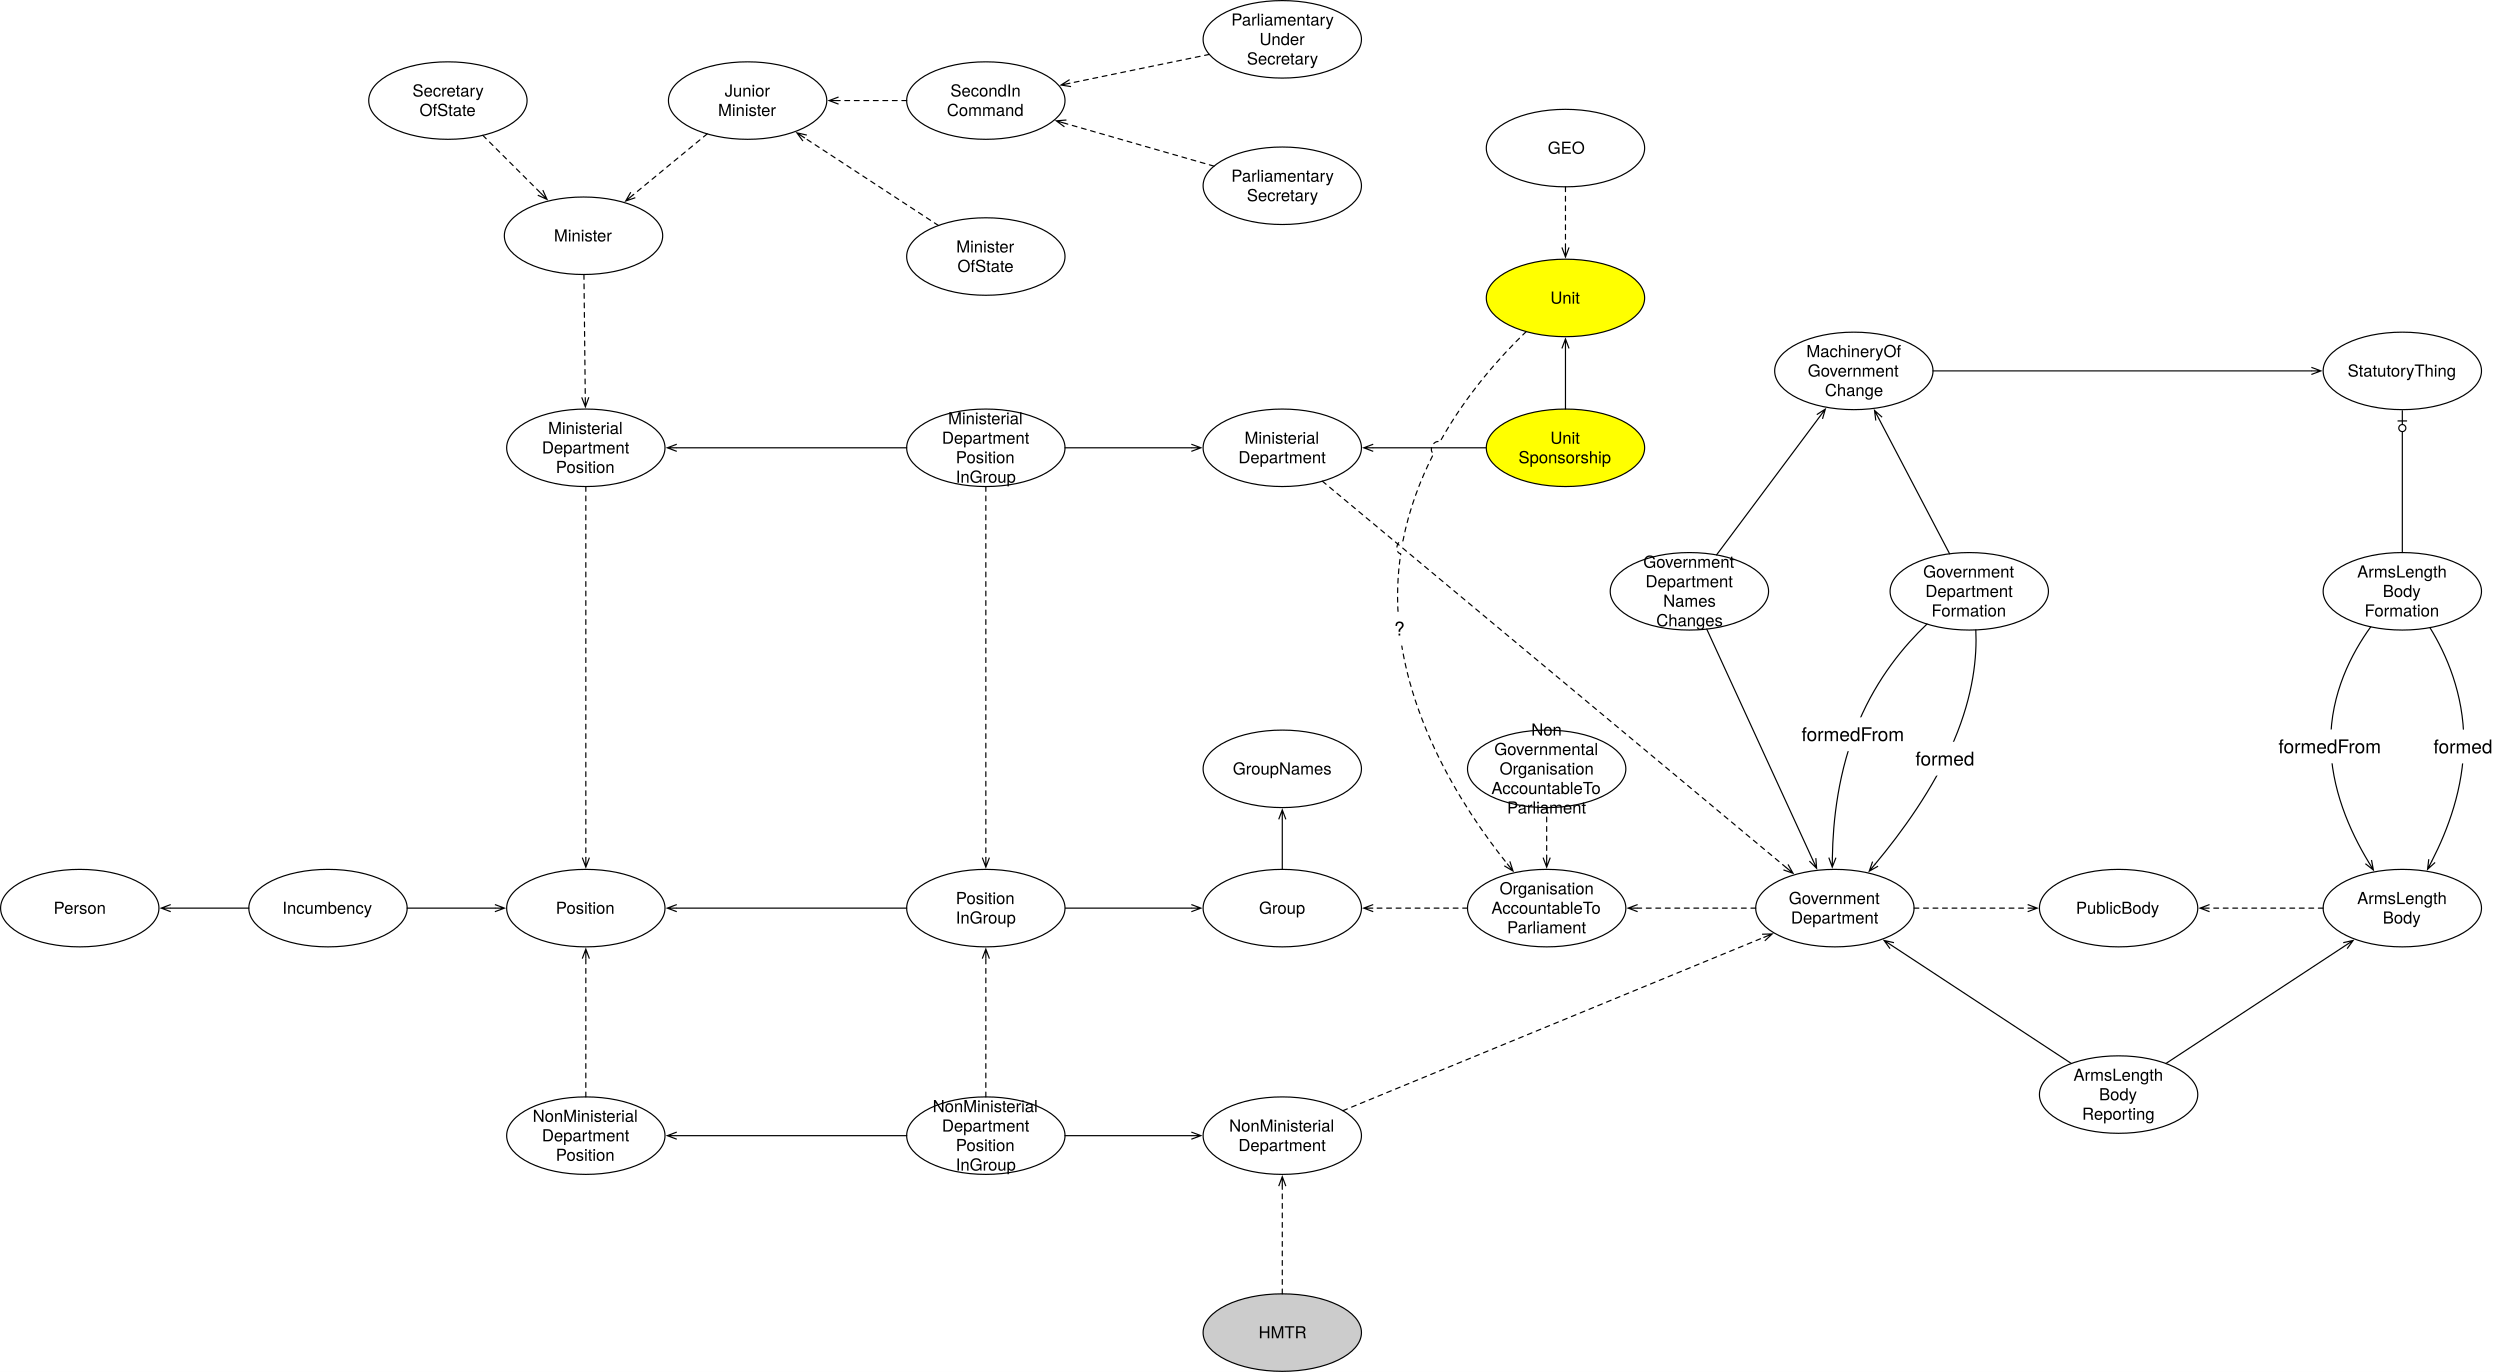
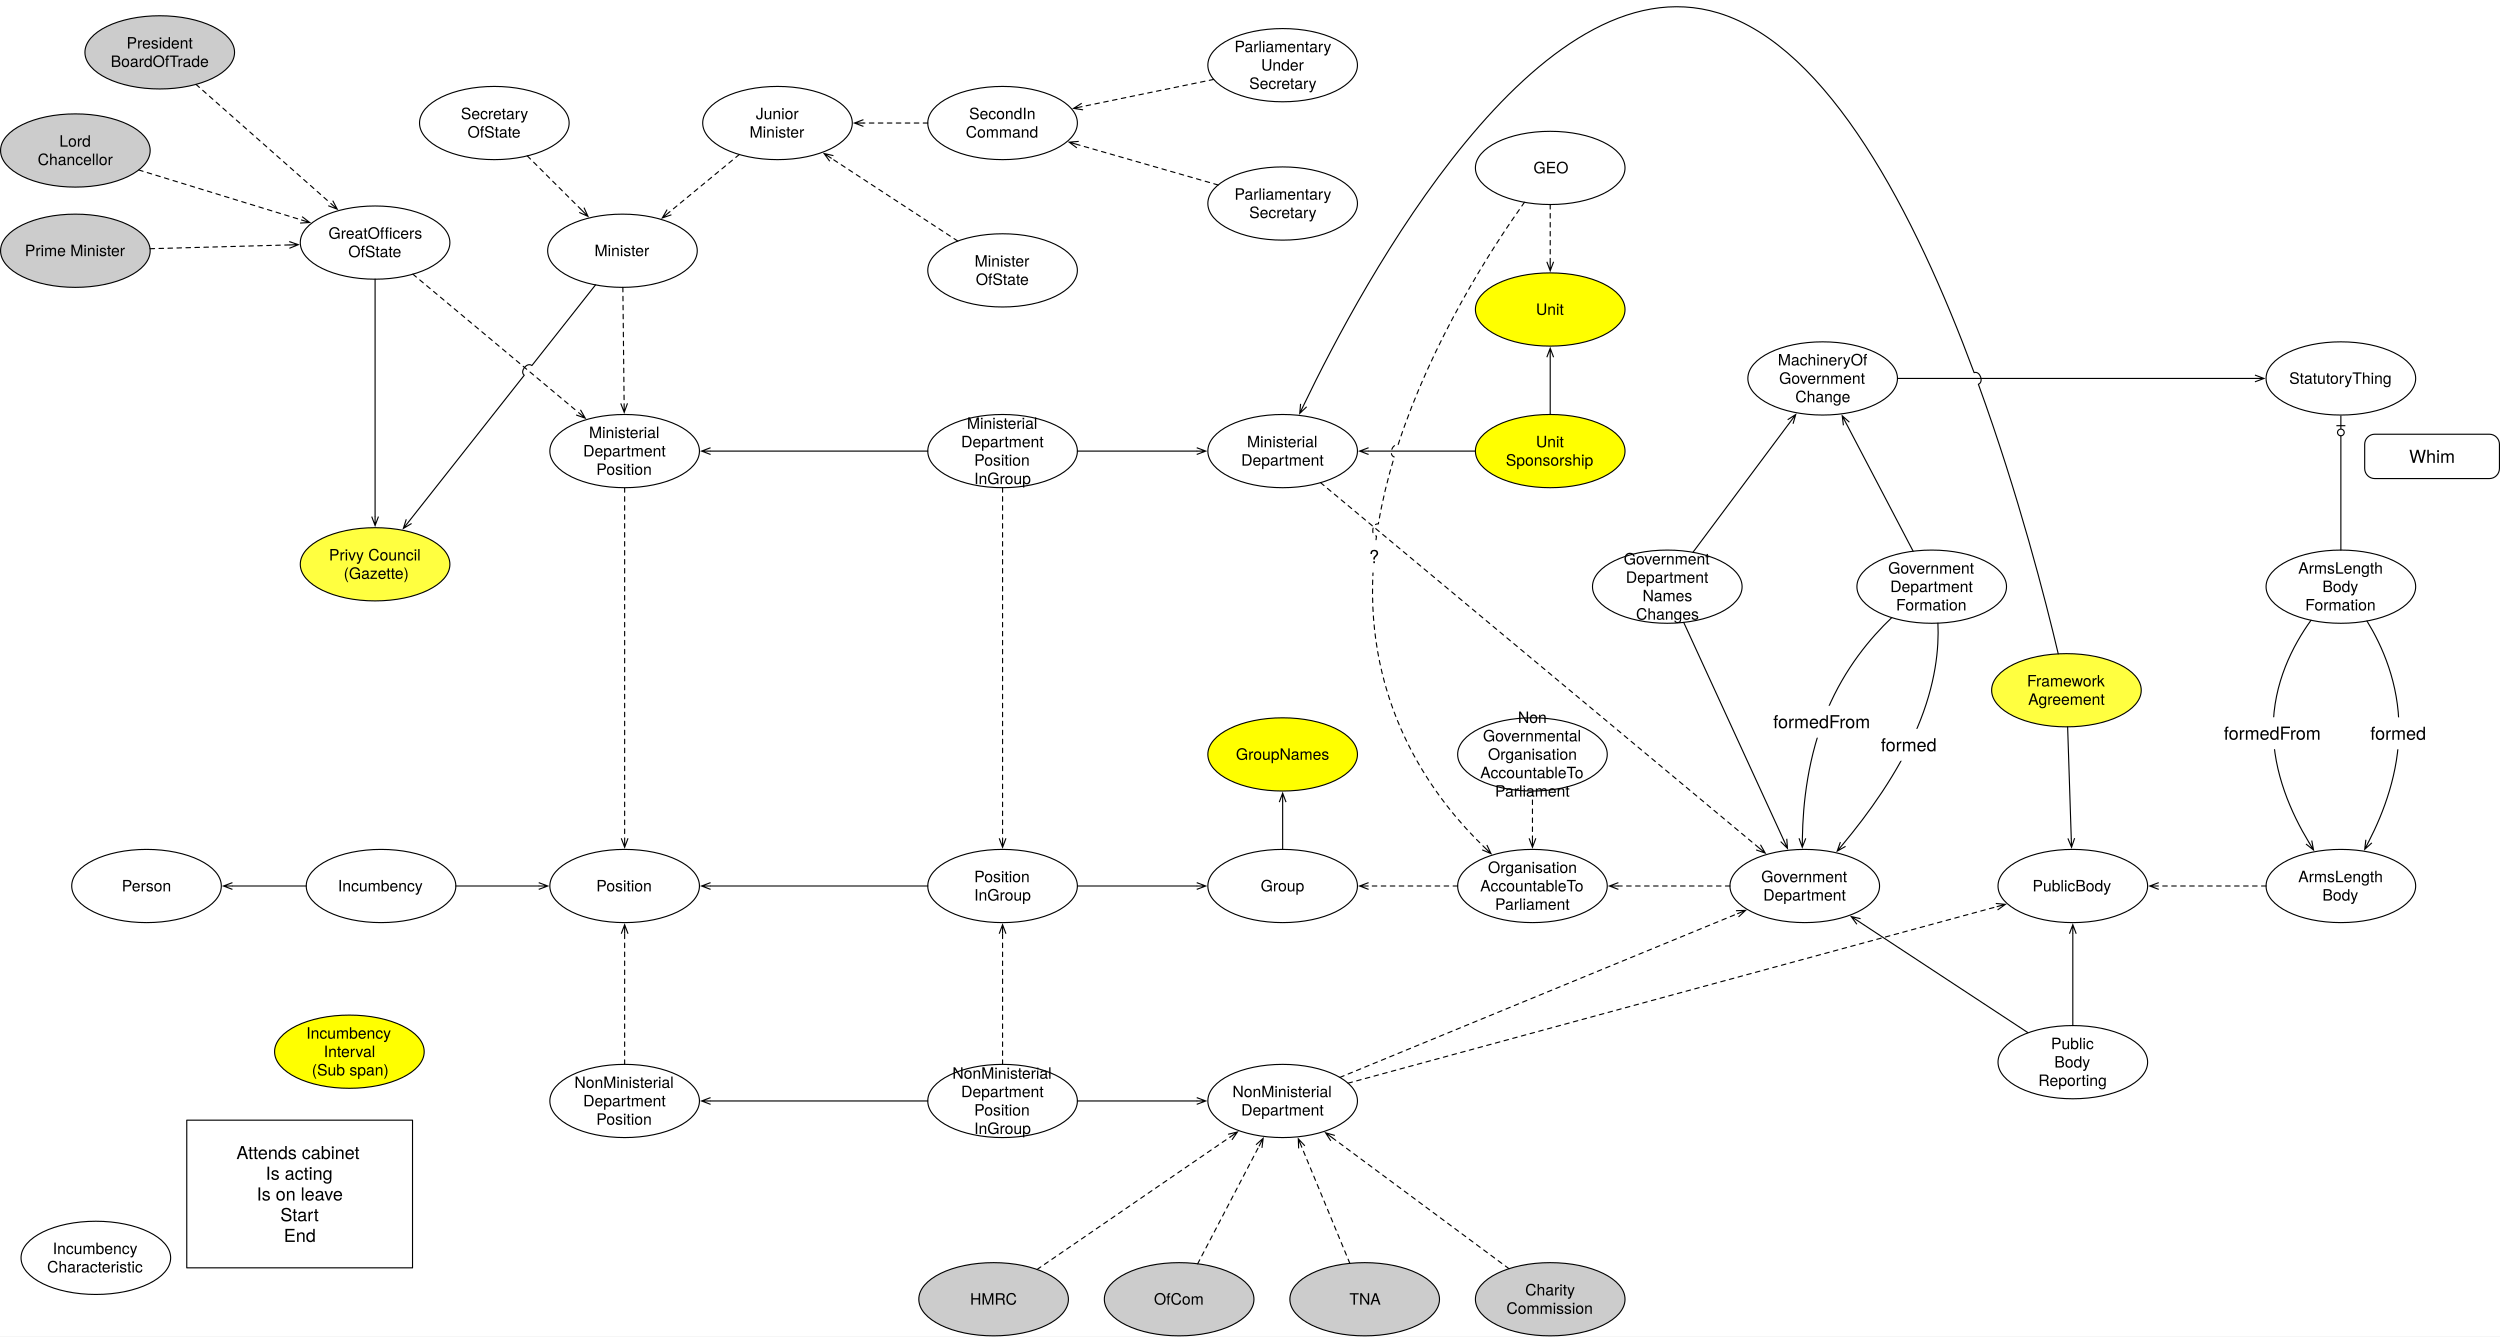
- <svg xmlns="http://www.w3.org/2000/svg" version="1.1" viewBox="77.999 7.382 2103.441 1154.306" width="2103.441" height="1154.306">
+ <svg xmlns="http://www.w3.org/2000/svg" version="1.1" viewBox="14.636 -17.562 2226.328 1190.121" width="2226.328" height="1190.121">
  <defs>
    <marker orient="auto" overflow="visible" markerUnits="strokeWidth" id="StickArrow_Marker" stroke-linejoin="miter" stroke-miterlimit="10" viewBox="-1 -4 10 8" markerWidth="10" markerHeight="8" color="black">
      <g>
        <path d="M 8 0 L 0 0 M 0 -3 L 8 0 L 0 3" fill="none" stroke="currentColor" stroke-width="1" />
      </g>
    </marker>
    <marker orient="auto" overflow="visible" markerUnits="strokeWidth" id="BarBall_Marker" stroke-linejoin="miter" stroke-miterlimit="10" viewBox="-1 -5 20 10" markerWidth="20" markerHeight="10" color="black">
      <g>
        <path d="M 18 0 L 6 0 M 9 4 L 9 -4 M .879 2.121 C -.293 .95 -.293 -.95 .879 -2.121 C 2.05 -3.293 3.95 -3.293 5.121 -2.121 C 6.293 -.95 6.293 .95 5.121 2.121 C 3.95 3.293 2.05 3.293 .879 2.121" fill="none" stroke="currentColor" stroke-width="1" />
      </g>
    </marker>
  </defs>
-   <g id="Canvas_1" stroke-opacity="1" stroke-dasharray="none" fill="none" stroke="none" fill-opacity="1">
-     <rect fill="white" x="77.999" y="7.382" width="2103.441" height="1154.306" />
+   <g id="Canvas_1" stroke-dasharray="none" fill="none" fill-opacity="1" stroke="none" stroke-opacity="1">
+     <rect fill="white" x="14.636" y="-17.562" width="2226.328" height="1190.121" />
    <g id="Canvas_1_Layer_1">
      <g id="Line_6">
        <line x1="570.902" y1="416.747" x2="570.902" y2="728.955" marker-end="url(#StickArrow_Marker)" stroke="black" stroke-linecap="round" stroke-linejoin="round" stroke-dasharray="4.0,4.0" stroke-width="1" />
      </g>
      <g id="Graphic_16">
        <ellipse cx="1156.879" cy="771.453" rx="66.614" ry="32.598" fill="white" />
        <ellipse cx="1156.879" cy="771.453" rx="66.614" ry="32.598" stroke="black" stroke-linecap="round" stroke-linejoin="round" stroke-width="1" />
        <text transform="translate(1108.588 763.2571)" fill="black">
          <tspan font-family="Helvetica Neue" font-size="14" fill="black" x="28.712" y="13" xml:space="preserve">Group</tspan>
        </text>
      </g>
      <g id="Graphic_17">
        <ellipse cx="570.902" cy="771.453" rx="66.614" ry="32.598" fill="white" />
        <ellipse cx="570.902" cy="771.453" rx="66.614" ry="32.598" stroke="black" stroke-linecap="round" stroke-linejoin="round" stroke-width="1" />
        <text transform="translate(522.611 763.2571)" fill="black">
          <tspan font-family="Helvetica Neue" font-size="14" fill="black" x="23.014" y="13" xml:space="preserve">Position</tspan>
        </text>
      </g>
      <g id="Graphic_18">
        <ellipse cx="353.965" cy="771.453" rx="66.614" ry="32.598" fill="white" />
        <ellipse cx="353.965" cy="771.453" rx="66.614" ry="32.598" stroke="black" stroke-linecap="round" stroke-linejoin="round" stroke-width="1" />
        <text transform="translate(305.6735 763.2571)" fill="black">
          <tspan font-family="Helvetica Neue" font-size="14" fill="black" x="9.903" y="13" xml:space="preserve">Incumbency</tspan>
        </text>
      </g>
      <g id="Graphic_19">
        <ellipse cx="145.113" cy="771.453" rx="66.614" ry="32.598" fill="white" />
        <ellipse cx="145.113" cy="771.453" rx="66.614" ry="32.598" stroke="black" stroke-linecap="round" stroke-linejoin="round" stroke-width="1" />
        <text transform="translate(96.82194 763.2571)" fill="black">
          <tspan font-family="Helvetica Neue" font-size="14" fill="black" x="26.255" y="13" xml:space="preserve">Person</tspan>
        </text>
      </g>
      <g id="Line_20">
        <line x1="287.351" y1="771.453" x2="221.627" y2="771.453" marker-end="url(#StickArrow_Marker)" stroke="black" stroke-linecap="round" stroke-linejoin="round" stroke-width="1" />
      </g>
      <g id="Line_21">
        <line x1="420.579" y1="771.453" x2="494.388" y2="771.453" marker-end="url(#StickArrow_Marker)" stroke="black" stroke-linecap="round" stroke-linejoin="round" stroke-width="1" />
      </g>
      <g id="Line_22">
        <line x1="974.075" y1="771.453" x2="1080.365" y2="771.453" marker-end="url(#StickArrow_Marker)" stroke="black" stroke-linecap="round" stroke-linejoin="round" stroke-width="1" />
      </g>
      <g id="Graphic_24">
        <ellipse cx="907.461" cy="771.453" rx="66.614" ry="32.598" fill="white" />
        <ellipse cx="907.461" cy="771.453" rx="66.614" ry="32.598" stroke="black" stroke-linecap="round" stroke-linejoin="round" stroke-width="1" />
        <text transform="translate(859.1696 755.0611)" fill="black">
          <tspan font-family="Helvetica Neue" font-size="14" fill="black" x="23.014" y="13" xml:space="preserve">Position</tspan>
          <tspan font-family="Helvetica Neue" font-size="14" fill="black" x="23.007" y="29.392" xml:space="preserve">InGroup</tspan>
        </text>
      </g>
      <g id="Line_25">
        <line x1="840.847" y1="771.453" x2="647.417" y2="771.453" marker-end="url(#StickArrow_Marker)" stroke="black" stroke-linecap="round" stroke-linejoin="round" stroke-width="1" />
      </g>
      <g id="Graphic_26">
        <ellipse cx="568.957" cy="205.742" rx="66.614" ry="32.598" fill="white" />
        <ellipse cx="568.957" cy="205.742" rx="66.614" ry="32.598" stroke="black" stroke-linecap="round" stroke-linejoin="round" stroke-width="1" />
        <text transform="translate(520.6657 197.5462)" fill="black">
          <tspan font-family="Helvetica Neue" font-size="14" fill="black" x="23.399" y="13" xml:space="preserve">Minister</tspan>
        </text>
      </g>
      <g id="Graphic_27">
        <ellipse cx="1379.336" cy="771.453" rx="66.614" ry="32.598" fill="white" />
        <ellipse cx="1379.336" cy="771.453" rx="66.614" ry="32.598" stroke="black" stroke-linecap="round" stroke-linejoin="round" stroke-width="1" />
        <text transform="translate(1331.045 746.8651)" fill="black">
          <tspan font-family="Helvetica Neue" font-size="14" fill="black" x="8.685" y="13" xml:space="preserve">Organisation</tspan>
          <tspan font-family="Helvetica Neue" font-size="14" fill="black" x="1.748" y="29.392" xml:space="preserve">AccountableTo</tspan>
          <tspan font-family="Helvetica Neue" font-size="14" fill="black" x="14.971" y="45.784" xml:space="preserve">Parliament</tspan>
        </text>
      </g>
      <g id="Line_28">
        <line x1="1312.722" y1="771.453" x2="1233.393" y2="771.453" marker-end="url(#StickArrow_Marker)" stroke="black" stroke-linecap="round" stroke-linejoin="round" stroke-dasharray="4.0,4.0" stroke-width="1" />
      </g>
      <g id="Graphic_29">
        <ellipse cx="1379.336" cy="654.267" rx="66.614" ry="32.598" fill="white" />
        <ellipse cx="1379.336" cy="654.267" rx="66.614" ry="32.598" stroke="black" stroke-linecap="round" stroke-linejoin="round" stroke-width="1" />
        <text transform="translate(1331.045 613.287)" fill="black">
          <tspan font-family="Helvetica Neue" font-size="14" fill="black" x="35.327" y="13" xml:space="preserve">Non</tspan>
          <tspan font-family="Helvetica Neue" font-size="14" fill="black" x="4.212" y="29.392" xml:space="preserve">Governmental</tspan>
          <tspan font-family="Helvetica Neue" font-size="14" fill="black" x="8.685" y="45.784" xml:space="preserve">Organisation</tspan>
          <tspan font-family="Helvetica Neue" font-size="14" fill="black" x="1.748" y="62.176" xml:space="preserve">AccountableTo</tspan>
          <tspan font-family="Helvetica Neue" font-size="14" fill="black" x="14.971" y="78.568" xml:space="preserve">Parliament</tspan>
        </text>
      </g>
      <g id="Line_30">
        <line x1="1379.336" y1="686.865" x2="1379.336" y2="728.955" marker-end="url(#StickArrow_Marker)" stroke="black" stroke-linecap="round" stroke-linejoin="round" stroke-dasharray="4.0,4.0" stroke-width="1" />
      </g>
      <g id="Graphic_31">
        <ellipse cx="1621.828" cy="771.453" rx="66.614" ry="32.598" fill="white" />
        <ellipse cx="1621.828" cy="771.453" rx="66.614" ry="32.598" stroke="black" stroke-linecap="round" stroke-linejoin="round" stroke-width="1" />
        <text transform="translate(1573.537 755.0611)" fill="black">
          <tspan font-family="Helvetica Neue" font-size="14" fill="black" x="9.525" y="13" xml:space="preserve">Government</tspan>
          <tspan font-family="Helvetica Neue" font-size="14" fill="black" x="11.331" y="29.392" xml:space="preserve">Department</tspan>
        </text>
      </g>
      <g id="Line_32">
        <line x1="1555.214" y1="771.453" x2="1455.85" y2="771.453" marker-end="url(#StickArrow_Marker)" stroke="black" stroke-linecap="round" stroke-linejoin="round" stroke-dasharray="4.0,4.0" stroke-width="1" />
      </g>
      <g id="Graphic_33">
        <ellipse cx="1156.879" cy="384.148" rx="66.614" ry="32.598" fill="white" />
        <ellipse cx="1156.879" cy="384.148" rx="66.614" ry="32.598" stroke="black" stroke-linecap="round" stroke-linejoin="round" stroke-width="1" />
        <text transform="translate(1108.588 367.7564)" fill="black">
          <tspan font-family="Helvetica Neue" font-size="14" fill="black" x="16.532" y="13" xml:space="preserve">Ministerial</tspan>
          <tspan font-family="Helvetica Neue" font-size="14" fill="black" x="11.331" y="29.392" xml:space="preserve">Department</tspan>
        </text>
      </g>
      <g id="Line_34">
        <line x1="1190.629" y1="412.262" x2="1580.471" y2="737.003" marker-end="url(#StickArrow_Marker)" stroke="black" stroke-linecap="round" stroke-linejoin="round" stroke-dasharray="4.0,4.0" stroke-width="1" />
      </g>
      <g id="Graphic_35">
        <ellipse cx="1156.879" cy="962.887" rx="66.614" ry="32.598" fill="white" />
        <ellipse cx="1156.879" cy="962.887" rx="66.614" ry="32.598" stroke="black" stroke-linecap="round" stroke-linejoin="round" stroke-width="1" />
        <text transform="translate(1108.588 946.4947)" fill="black">
          <tspan font-family="Helvetica Neue" font-size="14" fill="black" x="3.568" y="13" xml:space="preserve">NonMinisterial</tspan>
          <tspan font-family="Helvetica Neue" font-size="14" fill="black" x="11.331" y="29.392" xml:space="preserve">Department</tspan>
        </text>
      </g>
      <g id="Line_36">
-         <line x1="1207.854" y1="941.899" x2="1561.698" y2="796.21" marker-end="url(#StickArrow_Marker)" stroke="black" stroke-linecap="round" stroke-linejoin="round" stroke-dasharray="4.0,4.0" stroke-width="1" />
+         <line x1="1215.116" y1="947.043" x2="1792.751" y2="789.895" marker-end="url(#StickArrow_Marker)" stroke="black" stroke-linecap="round" stroke-linejoin="round" stroke-dasharray="4.0,4.0" stroke-width="1" />
      </g>
      <g id="Graphic_37">
        <ellipse cx="2099.254" cy="771.453" rx="66.614" ry="32.598" fill="white" />
        <ellipse cx="2099.254" cy="771.453" rx="66.614" ry="32.598" stroke="black" stroke-linecap="round" stroke-linejoin="round" stroke-width="1" />
        <text transform="translate(2050.963 755.0611)" fill="black">
          <tspan font-family="Helvetica Neue" font-size="14" fill="black" x="10.295" y="13" xml:space="preserve">ArmsLength</tspan>
          <tspan font-family="Helvetica Neue" font-size="14" fill="black" x="31.827" y="29.392" xml:space="preserve">Body</tspan>
        </text>
      </g>
      <g id="Line_38">
        <line x1="1820.751" y1="902.181" x2="1669.892" y2="803.039" marker-end="url(#StickArrow_Marker)" stroke="black" stroke-linecap="round" stroke-linejoin="round" stroke-width="1" />
      </g>
      <g id="Graphic_41">
        <ellipse cx="1860.541" cy="771.453" rx="66.614" ry="32.598" fill="white" />
        <ellipse cx="1860.541" cy="771.453" rx="66.614" ry="32.598" stroke="black" stroke-linecap="round" stroke-linejoin="round" stroke-width="1" />
        <text transform="translate(1812.25 763.2571)" fill="black">
          <tspan font-family="Helvetica Neue" font-size="14" fill="black" x="12.381" y="13" xml:space="preserve">PublicBody</tspan>
        </text>
-       </g>
-       <g id="Line_42">
-         <line x1="1688.442" y1="771.453" x2="1784.027" y2="771.453" marker-end="url(#StickArrow_Marker)" stroke="black" stroke-linecap="round" stroke-linejoin="round" stroke-dasharray="4.0,4.0" stroke-width="1" />
      </g>
      <g id="Line_43">
        <line x1="2032.64" y1="771.453" x2="1937.055" y2="771.453" marker-end="url(#StickArrow_Marker)" stroke="black" stroke-linecap="round" stroke-linejoin="round" stroke-dasharray="4.0,4.0" stroke-width="1" />
      </g>
      <g id="Graphic_53">
        <ellipse cx="1734.885" cy="504.897" rx="66.614" ry="32.598" fill="white" />
        <ellipse cx="1734.885" cy="504.897" rx="66.614" ry="32.598" stroke="black" stroke-linecap="round" stroke-linejoin="round" stroke-width="1" />
        <text transform="translate(1686.594 480.3085)" fill="black">
          <tspan font-family="Helvetica Neue" font-size="14" fill="black" x="9.525" y="13" xml:space="preserve">Government</tspan>
          <tspan font-family="Helvetica Neue" font-size="14" fill="black" x="11.331" y="29.392" xml:space="preserve">Department</tspan>
          <tspan font-family="Helvetica Neue" font-size="14" fill="black" x="16.525" y="45.784" xml:space="preserve">Formation</tspan>
        </text>
      </g>
      <g id="Line_55">
        <path d="M 1699.302 532.463 C 1680.315 550.435 1657.696 577.493 1642 614.5 C 1624.569 655.598 1620.136 698.449 1619.716 728.972" marker-end="url(#StickArrow_Marker)" stroke="black" stroke-linecap="round" stroke-linejoin="round" stroke-width="1" />
      </g>
      <g id="Graphic_54">
        <rect x="1588.76" y="610.935" width="98.032" height="28.448" fill="white" />
        <text transform="translate(1593.76 615.935)" fill="black">
          <tspan font-family="Helvetica Neue" font-size="16" fill="black" x="0" y="15" xml:space="preserve">formedFrom</tspan>
        </text>
      </g>
      <g id="Line_57">
        <path d="M 1740.404 537.384 C 1741.474 559.419 1738.578 591.582 1722.071 630.5 C 1705.009 670.727 1677.68 708.094 1655.863 734.233" marker-end="url(#StickArrow_Marker)" stroke="black" stroke-linecap="round" stroke-linejoin="round" stroke-width="1" />
      </g>
      <g id="Graphic_56">
        <rect x="1684.595" y="631.494" width="60.976" height="28.448" fill="white" />
        <text transform="translate(1689.595 636.4938)" fill="black">
          <tspan font-family="Helvetica Neue" font-size="16" fill="black" x="0" y="15" xml:space="preserve">formed</tspan>
        </text>
      </g>
      <g id="Graphic_58">
        <ellipse cx="2099.254" cy="319.451" rx="66.614" ry="32.598" fill="white" />
        <ellipse cx="2099.254" cy="319.451" rx="66.614" ry="32.598" stroke="black" stroke-linecap="round" stroke-linejoin="round" stroke-width="1" />
        <text transform="translate(2050.963 311.2552)" fill="black">
          <tspan font-family="Helvetica Neue" font-size="14" fill="black" x="2.266" y="13" xml:space="preserve">StatutoryThing</tspan>
        </text>
      </g>
      <g id="Graphic_60">
        <ellipse cx="1637.776" cy="319.451" rx="66.614" ry="32.598" fill="white" />
        <ellipse cx="1637.776" cy="319.451" rx="66.614" ry="32.598" stroke="black" stroke-linecap="round" stroke-linejoin="round" stroke-width="1" />
        <text transform="translate(1589.485 294.8632)" fill="black">
          <tspan font-family="Helvetica Neue" font-size="14" fill="black" x="8.356" y="13" xml:space="preserve">MachineryOf</tspan>
          <tspan font-family="Helvetica Neue" font-size="14" fill="black" x="9.525" y="29.392" xml:space="preserve">Government</tspan>
          <tspan font-family="Helvetica Neue" font-size="14" fill="black" x="23.917" y="45.784" xml:space="preserve">Change</tspan>
        </text>
      </g>
      <g id="Line_63">
        <line x1="1704.39" y1="319.451" x2="2022.74" y2="319.451" marker-end="url(#StickArrow_Marker)" stroke="black" stroke-linecap="round" stroke-linejoin="round" stroke-width="1" />
      </g>
      <g id="Line_64">
        <line x1="1718.346" y1="473.313" x2="1658.907" y2="359.805" marker-end="url(#StickArrow_Marker)" stroke="black" stroke-linecap="round" stroke-linejoin="round" stroke-width="1" />
      </g>
      <g id="Graphic_65">
        <ellipse cx="1499.414" cy="504.897" rx="66.614" ry="32.598" fill="white" />
        <ellipse cx="1499.414" cy="504.897" rx="66.614" ry="32.598" stroke="black" stroke-linecap="round" stroke-linejoin="round" stroke-width="1" />
        <text transform="translate(1451.123 472.1125)" fill="black">
          <tspan font-family="Helvetica Neue" font-size="14" fill="black" x="9.525" y="13" xml:space="preserve">Government</tspan>
          <tspan font-family="Helvetica Neue" font-size="14" fill="black" x="11.331" y="29.392" xml:space="preserve">Department</tspan>
          <tspan font-family="Helvetica Neue" font-size="14" fill="black" x="26.248" y="45.784" xml:space="preserve">Names</tspan>
          <tspan font-family="Helvetica Neue" font-size="14" fill="black" x="20.417" y="62.176" xml:space="preserve">Changes</tspan>
        </text>
      </g>
      <g id="Line_66">
        <line x1="1514.022" y1="536.706" x2="1603.088" y2="730.647" marker-end="url(#StickArrow_Marker)" stroke="black" stroke-linecap="round" stroke-linejoin="round" stroke-width="1" />
      </g>
      <g id="Line_67">
        <line x1="1522.266" y1="474.268" x2="1609.004" y2="358.014" marker-end="url(#StickArrow_Marker)" stroke="black" stroke-linecap="round" stroke-linejoin="round" stroke-width="1" />
      </g>
      <g id="Graphic_68">
        <ellipse cx="2099.254" cy="504.897" rx="66.614" ry="32.598" fill="white" />
        <ellipse cx="2099.254" cy="504.897" rx="66.614" ry="32.598" stroke="black" stroke-linecap="round" stroke-linejoin="round" stroke-width="1" />
        <text transform="translate(2050.963 480.3085)" fill="black">
          <tspan font-family="Helvetica Neue" font-size="14" fill="black" x="10.295" y="13" xml:space="preserve">ArmsLength</tspan>
          <tspan font-family="Helvetica Neue" font-size="14" fill="black" x="31.827" y="29.392" xml:space="preserve">Body</tspan>
          <tspan font-family="Helvetica Neue" font-size="14" fill="black" x="16.525" y="45.784" xml:space="preserve">Formation</tspan>
        </text>
      </g>
      <g id="Line_70">
        <path d="M 2072.684 534.799 C 2056.533 557.132 2039 590.757 2039 631.494 C 2039 670.612 2055.168 706.759 2070.754 732.515" marker-end="url(#StickArrow_Marker)" stroke="black" stroke-linecap="round" stroke-linejoin="round" stroke-width="1" />
      </g>
      <g id="Graphic_69">
        <rect x="1990.037" y="621.166" width="98.032" height="28.448" fill="white" />
        <text transform="translate(1995.037 626.1658)" fill="black">
          <tspan font-family="Helvetica Neue" font-size="16" fill="black" x="0" y="15" xml:space="preserve">formedFrom</tspan>
        </text>
      </g>
      <g id="Line_72">
        <path d="M 2122.48 535.458 C 2136.236 557.79 2151 591.156 2151 631.494 C 2151 670.182 2137.419 705.963 2124.172 731.662" marker-end="url(#StickArrow_Marker)" stroke="black" stroke-linecap="round" stroke-linejoin="round" stroke-width="1" />
      </g>
      <g id="Graphic_71">
        <rect x="2120.464" y="621.258" width="60.976" height="28.448" fill="white" />
        <text transform="translate(2125.464 626.2577)" fill="black">
          <tspan font-family="Helvetica Neue" font-size="16" fill="black" x="0" y="15" xml:space="preserve">formed</tspan>
        </text>
      </g>
      <g id="Line_73">
        <line x1="2099.254" y1="472.298" x2="2099.254" y2="370.55" marker-end="url(#BarBall_Marker)" stroke="black" stroke-linecap="round" stroke-linejoin="round" stroke-width="1" />
      </g>
      <g id="Graphic_74">
-         <ellipse cx="1156.879" cy="654.267" rx="66.614" ry="32.598" fill="white" />
+         <ellipse cx="1156.879" cy="654.267" rx="66.614" ry="32.598" fill="yellow" />
        <ellipse cx="1156.879" cy="654.267" rx="66.614" ry="32.598" stroke="black" stroke-linecap="round" stroke-linejoin="round" stroke-width="1" />
        <text transform="translate(1108.588 646.071)" fill="black">
          <tspan font-family="Helvetica Neue" font-size="14" fill="black" x="6.669" y="13" xml:space="preserve">GroupNames</tspan>
        </text>
      </g>
      <g id="Line_75">
        <line x1="1156.879" y1="738.855" x2="1156.879" y2="696.765" marker-end="url(#StickArrow_Marker)" stroke="black" stroke-linecap="round" stroke-linejoin="round" stroke-width="1" />
      </g>
      <g id="Graphic_76">
        <ellipse cx="1860.541" cy="928.331" rx="66.614" ry="32.598" fill="white" />
        <ellipse cx="1860.541" cy="928.331" rx="66.614" ry="32.598" stroke="black" stroke-linecap="round" stroke-linejoin="round" stroke-width="1" />
        <text transform="translate(1812.25 903.7425)" fill="black">
-           <tspan font-family="Helvetica Neue" font-size="14" fill="black" x="10.295" y="13" xml:space="preserve">ArmsLength</tspan>
+           <tspan font-family="Helvetica Neue" font-size="14" fill="black" x="28.845" y="13" xml:space="preserve">Public</tspan>
          <tspan font-family="Helvetica Neue" font-size="14" fill="black" x="31.827" y="29.392" xml:space="preserve">Body</tspan>
          <tspan font-family="Helvetica Neue" font-size="14" fill="black" x="17.568" y="45.784" xml:space="preserve">Reporting</tspan>
        </text>
      </g>
      <g id="Line_77">
-         <line x1="1900.331" y1="902.181" x2="2051.19" y2="803.039" marker-end="url(#StickArrow_Marker)" stroke="black" stroke-linecap="round" stroke-linejoin="round" stroke-width="1" />
+         <line x1="1860.541" y1="895.732" x2="1860.541" y2="813.952" marker-end="url(#StickArrow_Marker)" stroke="black" stroke-linecap="round" stroke-linejoin="round" stroke-width="1" />
      </g>
      <g id="Graphic_78">
        <ellipse cx="907.461" cy="384.148" rx="66.614" ry="32.598" fill="white" />
        <ellipse cx="907.461" cy="384.148" rx="66.614" ry="32.598" stroke="black" stroke-linecap="round" stroke-linejoin="round" stroke-width="1" />
        <text transform="translate(859.1696 351.3644)" fill="black">
          <tspan font-family="Helvetica Neue" font-size="14" fill="black" x="16.532" y="13" xml:space="preserve">Ministerial</tspan>
          <tspan font-family="Helvetica Neue" font-size="14" fill="black" x="11.331" y="29.392" xml:space="preserve">Department</tspan>
          <tspan font-family="Helvetica Neue" font-size="14" fill="black" x="23.014" y="45.784" xml:space="preserve">Position</tspan>
          <tspan font-family="Helvetica Neue" font-size="14" fill="black" x="23.007" y="62.176" xml:space="preserve">InGroup</tspan>
        </text>
      </g>
      <g id="Line_79">
        <line x1="974.075" y1="384.148" x2="1080.365" y2="384.148" marker-end="url(#StickArrow_Marker)" stroke="black" stroke-linecap="round" stroke-linejoin="round" stroke-width="1" />
      </g>
      <g id="Line_80">
        <line x1="907.461" y1="416.747" x2="907.461" y2="728.955" marker-end="url(#StickArrow_Marker)" stroke="black" stroke-linecap="round" stroke-linejoin="round" stroke-dasharray="4.0,4.0" stroke-width="1" />
      </g>
      <g id="Graphic_81">
        <ellipse cx="454.852" cy="92" rx="66.614" ry="32.598" fill="white" />
        <ellipse cx="454.852" cy="92" rx="66.614" ry="32.598" stroke="black" stroke-linecap="round" stroke-linejoin="round" stroke-width="1" />
        <text transform="translate(406.5602 75.608)" fill="black">
          <tspan font-family="Helvetica Neue" font-size="14" fill="black" x="18.478" y="13" xml:space="preserve">Secretary</tspan>
          <tspan font-family="Helvetica Neue" font-size="14" fill="black" x="24.435" y="29.392" xml:space="preserve">OfState</tspan>
        </text>
      </g>
      <g id="Line_82">
        <line x1="484.215" y1="121.27" x2="532.582" y2="169.483" marker-end="url(#StickArrow_Marker)" stroke="black" stroke-linecap="round" stroke-linejoin="round" stroke-dasharray="4.0,4.0" stroke-width="1" />
      </g>
      <g id="Graphic_83">
        <ellipse cx="907.461" cy="223.218" rx="66.614" ry="32.598" fill="white" />
        <ellipse cx="907.461" cy="223.218" rx="66.614" ry="32.598" stroke="black" stroke-linecap="round" stroke-linejoin="round" stroke-width="1" />
        <text transform="translate(859.1696 206.8264)" fill="black">
          <tspan font-family="Helvetica Neue" font-size="14" fill="black" x="23.399" y="13" xml:space="preserve">Minister</tspan>
          <tspan font-family="Helvetica Neue" font-size="14" fill="black" x="24.435" y="29.392" xml:space="preserve">OfState</tspan>
        </text>
      </g>
      <g id="Line_84">
        <line x1="867.573" y1="197.105" x2="755.198" y2="123.536" marker-end="url(#StickArrow_Marker)" stroke="black" stroke-linecap="round" stroke-linejoin="round" stroke-dasharray="4.0,4.0" stroke-width="1" />
      </g>
      <g id="Graphic_85">
        <ellipse cx="707.027" cy="92" rx="66.614" ry="32.598" fill="white" />
        <ellipse cx="707.027" cy="92" rx="66.614" ry="32.598" stroke="black" stroke-linecap="round" stroke-linejoin="round" stroke-width="1" />
        <text transform="translate(658.736 75.608)" fill="black">
          <tspan font-family="Helvetica Neue" font-size="14" fill="black" x="28.971" y="13" xml:space="preserve">Junior</tspan>
          <tspan font-family="Helvetica Neue" font-size="14" fill="black" x="23.399" y="29.392" xml:space="preserve">Minister</tspan>
        </text>
      </g>
      <g id="Line_87">
        <line x1="672.998" y1="120.033" x2="610.627" y2="171.414" marker-end="url(#StickArrow_Marker)" stroke="black" stroke-linecap="round" stroke-linejoin="round" stroke-dasharray="4.0,4.0" stroke-width="1" />
      </g>
      <g id="Graphic_88">
        <ellipse cx="1156.879" cy="40.48" rx="66.614" ry="32.598" fill="white" />
        <ellipse cx="1156.879" cy="40.48" rx="66.614" ry="32.598" stroke="black" stroke-linecap="round" stroke-linejoin="round" stroke-width="1" />
        <text transform="translate(1108.588 15.89216)" fill="black">
          <tspan font-family="Helvetica Neue" font-size="14" fill="black" x="5.381" y="13" xml:space="preserve">Parliamentary</tspan>
          <tspan font-family="Helvetica Neue" font-size="14" fill="black" x="29.104" y="29.392" xml:space="preserve">Under</tspan>
          <tspan font-family="Helvetica Neue" font-size="14" fill="black" x="18.478" y="45.784" xml:space="preserve">Secretary</tspan>
        </text>
      </g>
      <g id="Line_89">
        <line x1="1095.492" y1="53.16" x2="978.543" y2="77.317" marker-end="url(#StickArrow_Marker)" stroke="black" stroke-linecap="round" stroke-linejoin="round" stroke-dasharray="4.0,4.0" stroke-width="1" />
      </g>
      <g id="Line_90">
        <line x1="840.847" y1="384.148" x2="647.417" y2="384.148" marker-end="url(#StickArrow_Marker)" stroke="black" stroke-linecap="round" stroke-linejoin="round" stroke-width="1" />
      </g>
      <g id="Graphic_92">
        <ellipse cx="1156.879" cy="163.68" rx="66.614" ry="32.598" fill="white" />
        <ellipse cx="1156.879" cy="163.68" rx="66.614" ry="32.598" stroke="black" stroke-linecap="round" stroke-linejoin="round" stroke-width="1" />
        <text transform="translate(1108.588 147.2877)" fill="black">
          <tspan font-family="Helvetica Neue" font-size="14" fill="black" x="5.381" y="13" xml:space="preserve">Parliamentary</tspan>
          <tspan font-family="Helvetica Neue" font-size="14" fill="black" x="18.478" y="29.392" xml:space="preserve">Secretary</tspan>
        </text>
      </g>
      <g id="Graphic_93">
        <ellipse cx="907.461" cy="962.887" rx="66.614" ry="32.598" fill="white" />
        <ellipse cx="907.461" cy="962.887" rx="66.614" ry="32.598" stroke="black" stroke-linecap="round" stroke-linejoin="round" stroke-width="1" />
        <text transform="translate(859.1696 930.1027)" fill="black">
          <tspan font-family="Helvetica Neue" font-size="14" fill="black" x="3.568" y="13" xml:space="preserve">NonMinisterial</tspan>
          <tspan font-family="Helvetica Neue" font-size="14" fill="black" x="11.331" y="29.392" xml:space="preserve">Department</tspan>
          <tspan font-family="Helvetica Neue" font-size="14" fill="black" x="23.014" y="45.784" xml:space="preserve">Position</tspan>
          <tspan font-family="Helvetica Neue" font-size="14" fill="black" x="23.007" y="62.176" xml:space="preserve">InGroup</tspan>
        </text>
      </g>
      <g id="Line_94">
        <line x1="974.075" y1="962.887" x2="1080.365" y2="962.887" marker-end="url(#StickArrow_Marker)" stroke="black" stroke-linecap="round" stroke-linejoin="round" stroke-width="1" />
      </g>
      <g id="Line_95">
        <line x1="907.461" y1="930.288" x2="907.461" y2="813.952" marker-end="url(#StickArrow_Marker)" stroke="black" stroke-linecap="round" stroke-linejoin="round" stroke-dasharray="4.0,4.0" stroke-width="1" />
      </g>
      <g id="Graphic_96">
        <ellipse cx="570.902" cy="962.887" rx="66.614" ry="32.598" fill="white" />
        <ellipse cx="570.902" cy="962.887" rx="66.614" ry="32.598" stroke="black" stroke-linecap="round" stroke-linejoin="round" stroke-width="1" />
        <text transform="translate(522.611 938.2987)" fill="black">
          <tspan font-family="Helvetica Neue" font-size="14" fill="black" x="3.568" y="13" xml:space="preserve">NonMinisterial</tspan>
          <tspan font-family="Helvetica Neue" font-size="14" fill="black" x="11.331" y="29.392" xml:space="preserve">Department</tspan>
          <tspan font-family="Helvetica Neue" font-size="14" fill="black" x="23.014" y="45.784" xml:space="preserve">Position</tspan>
        </text>
      </g>
      <g id="Line_97">
        <line x1="570.902" y1="930.288" x2="570.902" y2="813.952" marker-end="url(#StickArrow_Marker)" stroke="black" stroke-linecap="round" stroke-linejoin="round" stroke-dasharray="4.0,4.0" stroke-width="1" />
      </g>
      <g id="Line_99">
        <line x1="840.847" y1="962.887" x2="647.417" y2="962.887" marker-end="url(#StickArrow_Marker)" stroke="black" stroke-linecap="round" stroke-linejoin="round" stroke-width="1" />
      </g>
      <g id="Line_100">
        <line x1="1099.424" y1="147.168" x2="974.431" y2="111.246" marker-end="url(#StickArrow_Marker)" stroke="black" stroke-linecap="round" stroke-linejoin="round" stroke-dasharray="4.0,4.0" stroke-width="1" />
      </g>
      <g id="Graphic_102">
        <ellipse cx="570.902" cy="384.148" rx="66.614" ry="32.598" fill="white" />
        <ellipse cx="570.902" cy="384.148" rx="66.614" ry="32.598" stroke="black" stroke-linecap="round" stroke-linejoin="round" stroke-width="1" />
        <text transform="translate(522.611 359.5604)" fill="black">
          <tspan font-family="Helvetica Neue" font-size="14" fill="black" x="16.532" y="13" xml:space="preserve">Ministerial</tspan>
          <tspan font-family="Helvetica Neue" font-size="14" fill="black" x="11.331" y="29.392" xml:space="preserve">Department</tspan>
          <tspan font-family="Helvetica Neue" font-size="14" fill="black" x="23.014" y="45.784" xml:space="preserve">Position</tspan>
        </text>
      </g>
      <g id="Line_103">
        <line x1="569.312" y1="238.34" x2="570.439" y2="341.651" marker-end="url(#StickArrow_Marker)" stroke="black" stroke-linecap="round" stroke-linejoin="round" stroke-dasharray="4.0,4.0" stroke-width="1" />
      </g>
      <g id="Graphic_104">
        <ellipse cx="907.461" cy="92" rx="66.614" ry="32.598" fill="white" />
        <ellipse cx="907.461" cy="92" rx="66.614" ry="32.598" stroke="black" stroke-linecap="round" stroke-linejoin="round" stroke-width="1" />
        <text transform="translate(859.1696 75.608)" fill="black">
          <tspan font-family="Helvetica Neue" font-size="14" fill="black" x="18.471" y="13" xml:space="preserve">SecondIn</tspan>
          <tspan font-family="Helvetica Neue" font-size="14" fill="black" x="15.475" y="29.392" xml:space="preserve">Command</tspan>
        </text>
      </g>
      <g id="Line_105">
        <line x1="840.847" y1="92" x2="783.542" y2="92" marker-end="url(#StickArrow_Marker)" stroke="black" stroke-linecap="round" stroke-linejoin="round" stroke-dasharray="4.0,4.0" stroke-width="1" />
      </g>
      <g id="Graphic_106">
-         <ellipse cx="1156.879" cy="1128.59" rx="66.614" ry="32.598" fill="#ccc" />
-         <ellipse cx="1156.879" cy="1128.59" rx="66.614" ry="32.598" stroke="black" stroke-linecap="round" stroke-linejoin="round" stroke-width="1" />
-         <text transform="translate(1108.588 1120.394)" fill="black">
-           <tspan font-family="Helvetica Neue" font-size="14" fill="black" x="28.327" y="13" xml:space="preserve">HMTR</tspan>
+         <ellipse cx="899.481" cy="1139.461" rx="66.614" ry="32.598" fill="#ccc" />
+         <ellipse cx="899.481" cy="1139.461" rx="66.614" ry="32.598" stroke="black" stroke-linecap="round" stroke-linejoin="round" stroke-width="1" />
+         <text transform="translate(851.1891 1131.265)" fill="black">
+           <tspan font-family="Helvetica Neue" font-size="14" fill="black" x="27.291" y="13" xml:space="preserve">HMRC</tspan>
        </text>
      </g>
      <g id="Line_107">
-         <line x1="1156.879" y1="1095.991" x2="1156.879" y2="1005.385" marker-end="url(#StickArrow_Marker)" stroke="black" stroke-linecap="round" stroke-linejoin="round" stroke-dasharray="4.0,4.0" stroke-width="1" />
+         <line x1="938.172" y1="1112.919" x2="1110.024" y2="995.029" marker-end="url(#StickArrow_Marker)" stroke="black" stroke-linecap="round" stroke-linejoin="round" stroke-dasharray="4.0,4.0" stroke-width="1" />
      </g>
      <g id="Graphic_108">
        <ellipse cx="1395.148" cy="258.062" rx="66.614" ry="32.598" fill="yellow" />
        <ellipse cx="1395.148" cy="258.062" rx="66.614" ry="32.598" stroke="black" stroke-linecap="round" stroke-linejoin="round" stroke-width="1" />
        <text transform="translate(1346.857 249.8663)" fill="black">
          <tspan font-family="Helvetica Neue" font-size="14" fill="black" x="35.586" y="13" xml:space="preserve">Unit</tspan>
        </text>
      </g>
      <g id="Line_109">
        <line x1="1328.534" y1="384.148" x2="1233.393" y2="384.148" marker-end="url(#StickArrow_Marker)" stroke="black" stroke-linecap="round" stroke-linejoin="round" stroke-width="1" />
      </g>
      <g id="Graphic_110">
        <ellipse cx="1395.148" cy="131.976" rx="66.614" ry="32.598" fill="white" />
        <ellipse cx="1395.148" cy="131.976" rx="66.614" ry="32.598" stroke="black" stroke-linecap="round" stroke-linejoin="round" stroke-width="1" />
        <text transform="translate(1346.857 123.7802)" fill="black">
          <tspan font-family="Helvetica Neue" font-size="14" fill="black" x="33.381" y="13" xml:space="preserve">GEO</tspan>
        </text>
      </g>
      <g id="Line_111">
        <line x1="1395.148" y1="164.575" x2="1395.148" y2="215.564" marker-end="url(#StickArrow_Marker)" stroke="black" stroke-linecap="round" stroke-linejoin="round" stroke-dasharray="4.0,4.0" stroke-width="1" />
      </g>
      <g id="Graphic_112">
        <ellipse cx="1395.148" cy="384.148" rx="66.614" ry="32.598" fill="yellow" />
        <ellipse cx="1395.148" cy="384.148" rx="66.614" ry="32.598" stroke="black" stroke-linecap="round" stroke-linejoin="round" stroke-width="1" />
        <text transform="translate(1346.857 367.7564)" fill="black">
          <tspan font-family="Helvetica Neue" font-size="14" fill="black" x="35.586" y="13" xml:space="preserve">Unit</tspan>
          <tspan font-family="Helvetica Neue" font-size="14" fill="black" x="8.748" y="29.392" xml:space="preserve">Sponsorship</tspan>
        </text>
      </g>
      <g id="Line_113">
        <line x1="1395.148" y1="351.55" x2="1395.148" y2="300.561" marker-end="url(#StickArrow_Marker)" stroke="black" stroke-linecap="round" stroke-linejoin="round" stroke-width="1" />
      </g>
      <g id="Line_114">
-         <path d="M 1362.11 286.378 C 1340.296 307.302 1311.73 339.096 1289.425 379.315 C 1284.571 376.729 1279.399 386.437 1284.252 389.023 C 1272.879 411.273 1263.597 435.885 1258.407 462.482 C 1252.987 461.549 1251.119 472.389 1256.539 473.323 C 1255.168 482.499 1254.296 491.896 1254 501.5 C 1251.009 598.599 1307.871 686.365 1346.005 733.985" marker-end="url(#StickArrow_Marker)" stroke="black" stroke-linecap="round" stroke-linejoin="round" stroke-dasharray="4.0,4.0" stroke-width="1" />
+         <path d="M 1372.185 162.585 C 1342.063 204.926 1289.527 286.666 1259.557 378.91 C 1254.31 377.262 1251.013 387.757 1256.26 389.405 C 1250.335 408.943 1245.482 428.896 1242.116 448.996 C 1236.68 448.161 1235.009 459.033 1240.445 459.869 C 1238.531 473.561 1237.339 487.3 1237 501 C 1234.122 617.39 1293.689 695.858 1336.655 737.091" marker-end="url(#StickArrow_Marker)" stroke="black" stroke-linecap="round" stroke-linejoin="round" stroke-dasharray="4.0,4.0" stroke-width="1" />
      </g>
      <g id="Graphic_115">
-         <rect x="1245.964" y="522.132" width="18.896" height="28.448" fill="white" />
-         <text transform="translate(1250.964 527.1316)" fill="black">
+         <rect x="1228.886" y="463.896" width="18.896" height="28.448" fill="white" />
+         <text transform="translate(1233.886 468.8961)" fill="black">
          <tspan font-family="Helvetica Neue" font-size="16" fill="black" x="31974423e-20" y="15" xml:space="preserve">?</tspan>
        </text>
+       </g>
+       <g id="Graphic_116">
+         <ellipse cx="325.773" cy="919.004" rx="66.614" ry="32.598" fill="yellow" />
+         <ellipse cx="325.773" cy="919.004" rx="66.614" ry="32.598" stroke="black" stroke-linecap="round" stroke-linejoin="round" stroke-width="1" />
+         <text transform="translate(277.4821 894.4159)" fill="black">
+           <tspan font-family="Helvetica Neue" font-size="14" fill="black" x="9.903" y="13" xml:space="preserve">Incumbency</tspan>
+           <tspan font-family="Helvetica Neue" font-size="14" fill="black" x="25.478" y="29.392" xml:space="preserve">Interval</tspan>
+           <tspan font-family="Helvetica Neue" font-size="14" fill="black" x="14.838" y="45.784" xml:space="preserve">(Sub span)</tspan>
+         </text>
+       </g>
+       <g id="Graphic_117">
+         <rect x="180.958" y="980" width="201.042" height="131.5" fill="white" />
+         <rect x="180.958" y="980" width="201.042" height="131.5" stroke="black" stroke-linecap="round" stroke-linejoin="round" stroke-width="1" />
+         <text transform="translate(185.9579 999.63)" fill="black">
+           <tspan font-family="Helvetica Neue" font-size="16" fill="black" x="39.209" y="15" xml:space="preserve">Attends cabinet</tspan>
+           <tspan font-family="Helvetica Neue" font-size="16" fill="black" x="65.297" y="33.448" xml:space="preserve">Is acting</tspan>
+           <tspan font-family="Helvetica Neue" font-size="16" fill="black" x="57.297" y="51.896" xml:space="preserve">Is on leave</tspan>
+           <tspan font-family="Helvetica Neue" font-size="16" fill="black" x="78.337" y="70.344" xml:space="preserve">Start</tspan>
+           <tspan font-family="Helvetica Neue" font-size="16" fill="black" x="81.441" y="88.792" xml:space="preserve">End</tspan>
+         </text>
+       </g>
+       <g id="Graphic_118">
+         <ellipse cx="99.988" cy="1102.594" rx="66.614" ry="32.598" fill="white" />
+         <ellipse cx="99.988" cy="1102.594" rx="66.614" ry="32.598" stroke="black" stroke-linecap="round" stroke-linejoin="round" stroke-width="1" />
+         <text transform="translate(51.69694 1086.202)" fill="black">
+           <tspan font-family="Helvetica Neue" font-size="14" fill="black" x="9.903" y="13" xml:space="preserve">Incumbency</tspan>
+           <tspan font-family="Helvetica Neue" font-size="14" fill="black" x="4.87" y="29.392" xml:space="preserve">Characteristic</tspan>
+         </text>
+       </g>
+       <g id="Graphic_119">
+         <path d="M 2129.464 369.125 L 2231.464 369.125 C 2236.435 369.125 2240.464 373.154 2240.464 378.125 L 2240.464 399.625 C 2240.464 404.596 2236.435 408.625 2231.464 408.625 L 2129.464 408.625 C 2124.494 408.625 2120.464 404.596 2120.464 399.625 L 2120.464 378.125 C 2120.464 373.154 2124.494 369.125 2129.464 369.125 Z" fill="white" />
+         <path d="M 2129.464 369.125 L 2231.464 369.125 C 2236.435 369.125 2240.464 373.154 2240.464 378.125 L 2240.464 399.625 C 2240.464 404.596 2236.435 408.625 2231.464 408.625 L 2129.464 408.625 C 2124.494 408.625 2120.464 404.596 2120.464 399.625 L 2120.464 378.125 C 2120.464 373.154 2124.494 369.125 2129.464 369.125 Z" stroke="black" stroke-linecap="round" stroke-linejoin="round" stroke-width="1" />
+         <text transform="translate(2125.464 379.651)" fill="black">
+           <tspan font-family="Helvetica Neue" font-size="16" fill="black" x="34.544" y="15" xml:space="preserve">Whim</tspan>
+         </text>
+       </g>
+       <g id="Graphic_120">
+         <ellipse cx="348.664" cy="484.963" rx="66.614" ry="32.598" fill="#ffff40" />
+         <ellipse cx="348.664" cy="484.963" rx="66.614" ry="32.598" stroke="black" stroke-linecap="round" stroke-linejoin="round" stroke-width="1" />
+         <text transform="translate(300.3727 468.5709)" fill="black">
+           <tspan font-family="Helvetica Neue" font-size="14" fill="black" x="7.201" y="13" xml:space="preserve">Privy Council</tspan>
+           <tspan font-family="Helvetica Neue" font-size="14" fill="black" x="20.305" y="29.392" xml:space="preserve">(Gazette)</tspan>
+         </text>
+       </g>
+       <g id="Graphic_121">
+         <ellipse cx="1064.703" cy="1139.461" rx="66.614" ry="32.598" fill="#ccc" />
+         <ellipse cx="1064.703" cy="1139.461" rx="66.614" ry="32.598" stroke="black" stroke-linecap="round" stroke-linejoin="round" stroke-width="1" />
+         <text transform="translate(1016.412 1131.265)" fill="black">
+           <tspan font-family="Helvetica Neue" font-size="14" fill="black" x="25.856" y="13" xml:space="preserve">OfCom</tspan>
+         </text>
+       </g>
+       <g id="Graphic_122">
+         <ellipse cx="1229.926" cy="1139.461" rx="66.614" ry="32.598" fill="#ccc" />
+         <ellipse cx="1229.926" cy="1139.461" rx="66.614" ry="32.598" stroke="black" stroke-linecap="round" stroke-linejoin="round" stroke-width="1" />
+         <text transform="translate(1181.634 1131.265)" fill="black">
+           <tspan font-family="Helvetica Neue" font-size="14" fill="black" x="34.683" y="13" xml:space="preserve">TNA</tspan>
+         </text>
+       </g>
+       <g id="Line_123">
+         <line x1="1081.193" y1="1107.872" x2="1135.807" y2="1003.252" marker-end="url(#StickArrow_Marker)" stroke="black" stroke-linecap="round" stroke-linejoin="round" stroke-dasharray="4.0,4.0" stroke-width="1" />
+       </g>
+       <g id="Line_124">
+         <line x1="1216.707" y1="1107.507" x2="1173.882" y2="1003.989" marker-end="url(#StickArrow_Marker)" stroke="black" stroke-linecap="round" stroke-linejoin="round" stroke-dasharray="4.0,4.0" stroke-width="1" />
+       </g>
+       <g id="Graphic_125">
+         <ellipse cx="1395.148" cy="1139.461" rx="66.614" ry="32.598" fill="#ccc" />
+         <ellipse cx="1395.148" cy="1139.461" rx="66.614" ry="32.598" stroke="black" stroke-linecap="round" stroke-linejoin="round" stroke-width="1" />
+         <text transform="translate(1346.857 1123.069)" fill="black">
+           <tspan font-family="Helvetica Neue" font-size="14" fill="black" x="25.996" y="13" xml:space="preserve">Charity </tspan>
+           <tspan font-family="Helvetica Neue" font-size="14" fill="black" x="9.259" y="29.392" xml:space="preserve">Commission</tspan>
+         </text>
+       </g>
+       <g id="Line_126">
+         <line x1="1358.434" y1="1112.253" x2="1201.547" y2="995.989" marker-end="url(#StickArrow_Marker)" stroke="black" stroke-linecap="round" stroke-linejoin="round" stroke-dasharray="4.0,4.0" stroke-width="1" />
+       </g>
+       <g id="Graphic_127">
+         <ellipse cx="1854.863" cy="597.122" rx="66.614" ry="32.598" fill="#ffff40" />
+         <ellipse cx="1854.863" cy="597.122" rx="66.614" ry="32.598" stroke="black" stroke-linecap="round" stroke-linejoin="round" stroke-width="1" />
+         <text transform="translate(1806.572 580.7304)" fill="black">
+           <tspan font-family="Helvetica Neue" font-size="14" fill="black" x="13.165" y="13" xml:space="preserve">Framework</tspan>
+           <tspan font-family="Helvetica Neue" font-size="14" fill="black" x="14.187" y="29.392" xml:space="preserve">Agreement</tspan>
+         </text>
+       </g>
+       <g id="Line_128">
+         <line x1="1855.925" y1="629.717" x2="1859.157" y2="728.964" marker-end="url(#StickArrow_Marker)" stroke="black" stroke-linecap="round" stroke-linejoin="round" stroke-width="1" />
+       </g>
+       <g id="Line_129">
+         <path d="M 1847.567 564.719 C 1836.328 517.086 1812.257 423.096 1776.438 324.618 C 1781.601 322.721 1777.808 312.397 1772.646 314.293 C 1719.932 172.227 1642.976 23.895 1545 -6 C 1384.133 -55.085 1228.14 233.897 1175.554 343.384" marker-end="url(#StickArrow_Marker)" stroke="black" stroke-linecap="round" stroke-linejoin="round" stroke-width="1" />
+       </g>
+       <g id="Line_131">
+         <line x1="1207.854" y1="941.899" x2="1561.698" y2="796.21" marker-end="url(#StickArrow_Marker)" stroke="black" stroke-linecap="round" stroke-linejoin="round" stroke-dasharray="4.0,4.0" stroke-width="1" />
+       </g>
+       <g id="Graphic_132">
+         <ellipse cx="156.891" cy="29.066" rx="66.614" ry="32.598" fill="#ccc" />
+         <ellipse cx="156.891" cy="29.066" rx="66.614" ry="32.598" stroke="black" stroke-linecap="round" stroke-linejoin="round" stroke-width="1" />
+         <text transform="translate(108.5993 12.67441)" fill="black">
+           <tspan font-family="Helvetica Neue" font-size="14" fill="black" x="18.73" y="13" xml:space="preserve">President</tspan>
+           <tspan font-family="Helvetica Neue" font-size="14" fill="black" x="4.597" y="29.392" xml:space="preserve">BoardOfTrade</tspan>
+         </text>
+       </g>
+       <g id="Graphic_133">
+         <ellipse cx="81.75" cy="116.457" rx="66.614" ry="32.598" fill="#ccc" />
+         <ellipse cx="81.75" cy="116.457" rx="66.614" ry="32.598" stroke="black" stroke-linecap="round" stroke-linejoin="round" stroke-width="1" />
+         <text transform="translate(33.45866 100.065)" fill="black">
+           <tspan font-family="Helvetica Neue" font-size="14" fill="black" x="34.025" y="13" xml:space="preserve">Lord </tspan>
+           <tspan font-family="Helvetica Neue" font-size="14" fill="black" x="14.719" y="29.392" xml:space="preserve">Chancellor</tspan>
+         </text>
+       </g>
+       <g id="Graphic_136">
+         <ellipse cx="348.664" cy="198.473" rx="66.614" ry="32.598" fill="white" />
+         <ellipse cx="348.664" cy="198.473" rx="66.614" ry="32.598" stroke="black" stroke-linecap="round" stroke-linejoin="round" stroke-width="1" />
+         <text transform="translate(300.3727 182.0807)" fill="black">
+           <tspan font-family="Helvetica Neue" font-size="14" fill="black" x="6.788" y="13" xml:space="preserve">GreatOfficers</tspan>
+           <tspan font-family="Helvetica Neue" font-size="14" fill="black" x="24.435" y="29.392" xml:space="preserve">OfState</tspan>
+         </text>
+       </g>
+       <g id="Line_137">
+         <line x1="189.179" y1="57.589" x2="308.956" y2="163.396" marker-end="url(#StickArrow_Marker)" stroke="black" stroke-linecap="round" stroke-linejoin="round" stroke-dasharray="4.0,4.0" stroke-width="1" />
+       </g>
+       <g id="Graphic_138">
+         <ellipse cx="81.75" cy="205.742" rx="66.614" ry="32.598" fill="#ccc" />
+         <ellipse cx="81.75" cy="205.742" rx="66.614" ry="32.598" stroke="black" stroke-linecap="round" stroke-linejoin="round" stroke-width="1" />
+         <text transform="translate(33.45866 197.5462)" fill="black">
+           <tspan font-family="Helvetica Neue" font-size="14" fill="black" x="3.302" y="13" xml:space="preserve">Prime Minister</tspan>
+         </text>
+       </g>
+       <g id="Line_139">
+         <line x1="138.177" y1="133.796" x2="282.774" y2="178.226" marker-end="url(#StickArrow_Marker)" stroke="black" stroke-linecap="round" stroke-linejoin="round" stroke-dasharray="4.0,4.0" stroke-width="1" />
+       </g>
+       <g id="Line_140">
+         <line x1="148.262" y1="203.931" x2="272.256" y2="200.554" marker-end="url(#StickArrow_Marker)" stroke="black" stroke-linecap="round" stroke-linejoin="round" stroke-dasharray="4.0,4.0" stroke-width="1" />
+       </g>
+       <g id="Line_141">
+         <line x1="382.34" y1="226.608" x2="529.629" y2="349.666" marker-end="url(#StickArrow_Marker)" stroke="black" stroke-linecap="round" stroke-linejoin="round" stroke-dasharray="4.0,4.0" stroke-width="1" />
+       </g>
+       <g id="Line_142">
+         <path d="M 544.958 236.16 L 488.301 307.973 C 483.984 304.566 477.17 313.202 481.488 316.609 L 378.795 446.772" marker-end="url(#StickArrow_Marker)" stroke="black" stroke-linecap="round" stroke-linejoin="round" stroke-width="1" />
+       </g>
+       <g id="Line_143">
+         <line x1="348.664" y1="231.071" x2="348.664" y2="442.464" marker-end="url(#StickArrow_Marker)" stroke="black" stroke-linecap="round" stroke-linejoin="round" stroke-width="1" />
      </g>
    </g>
  </g>
</svg>
